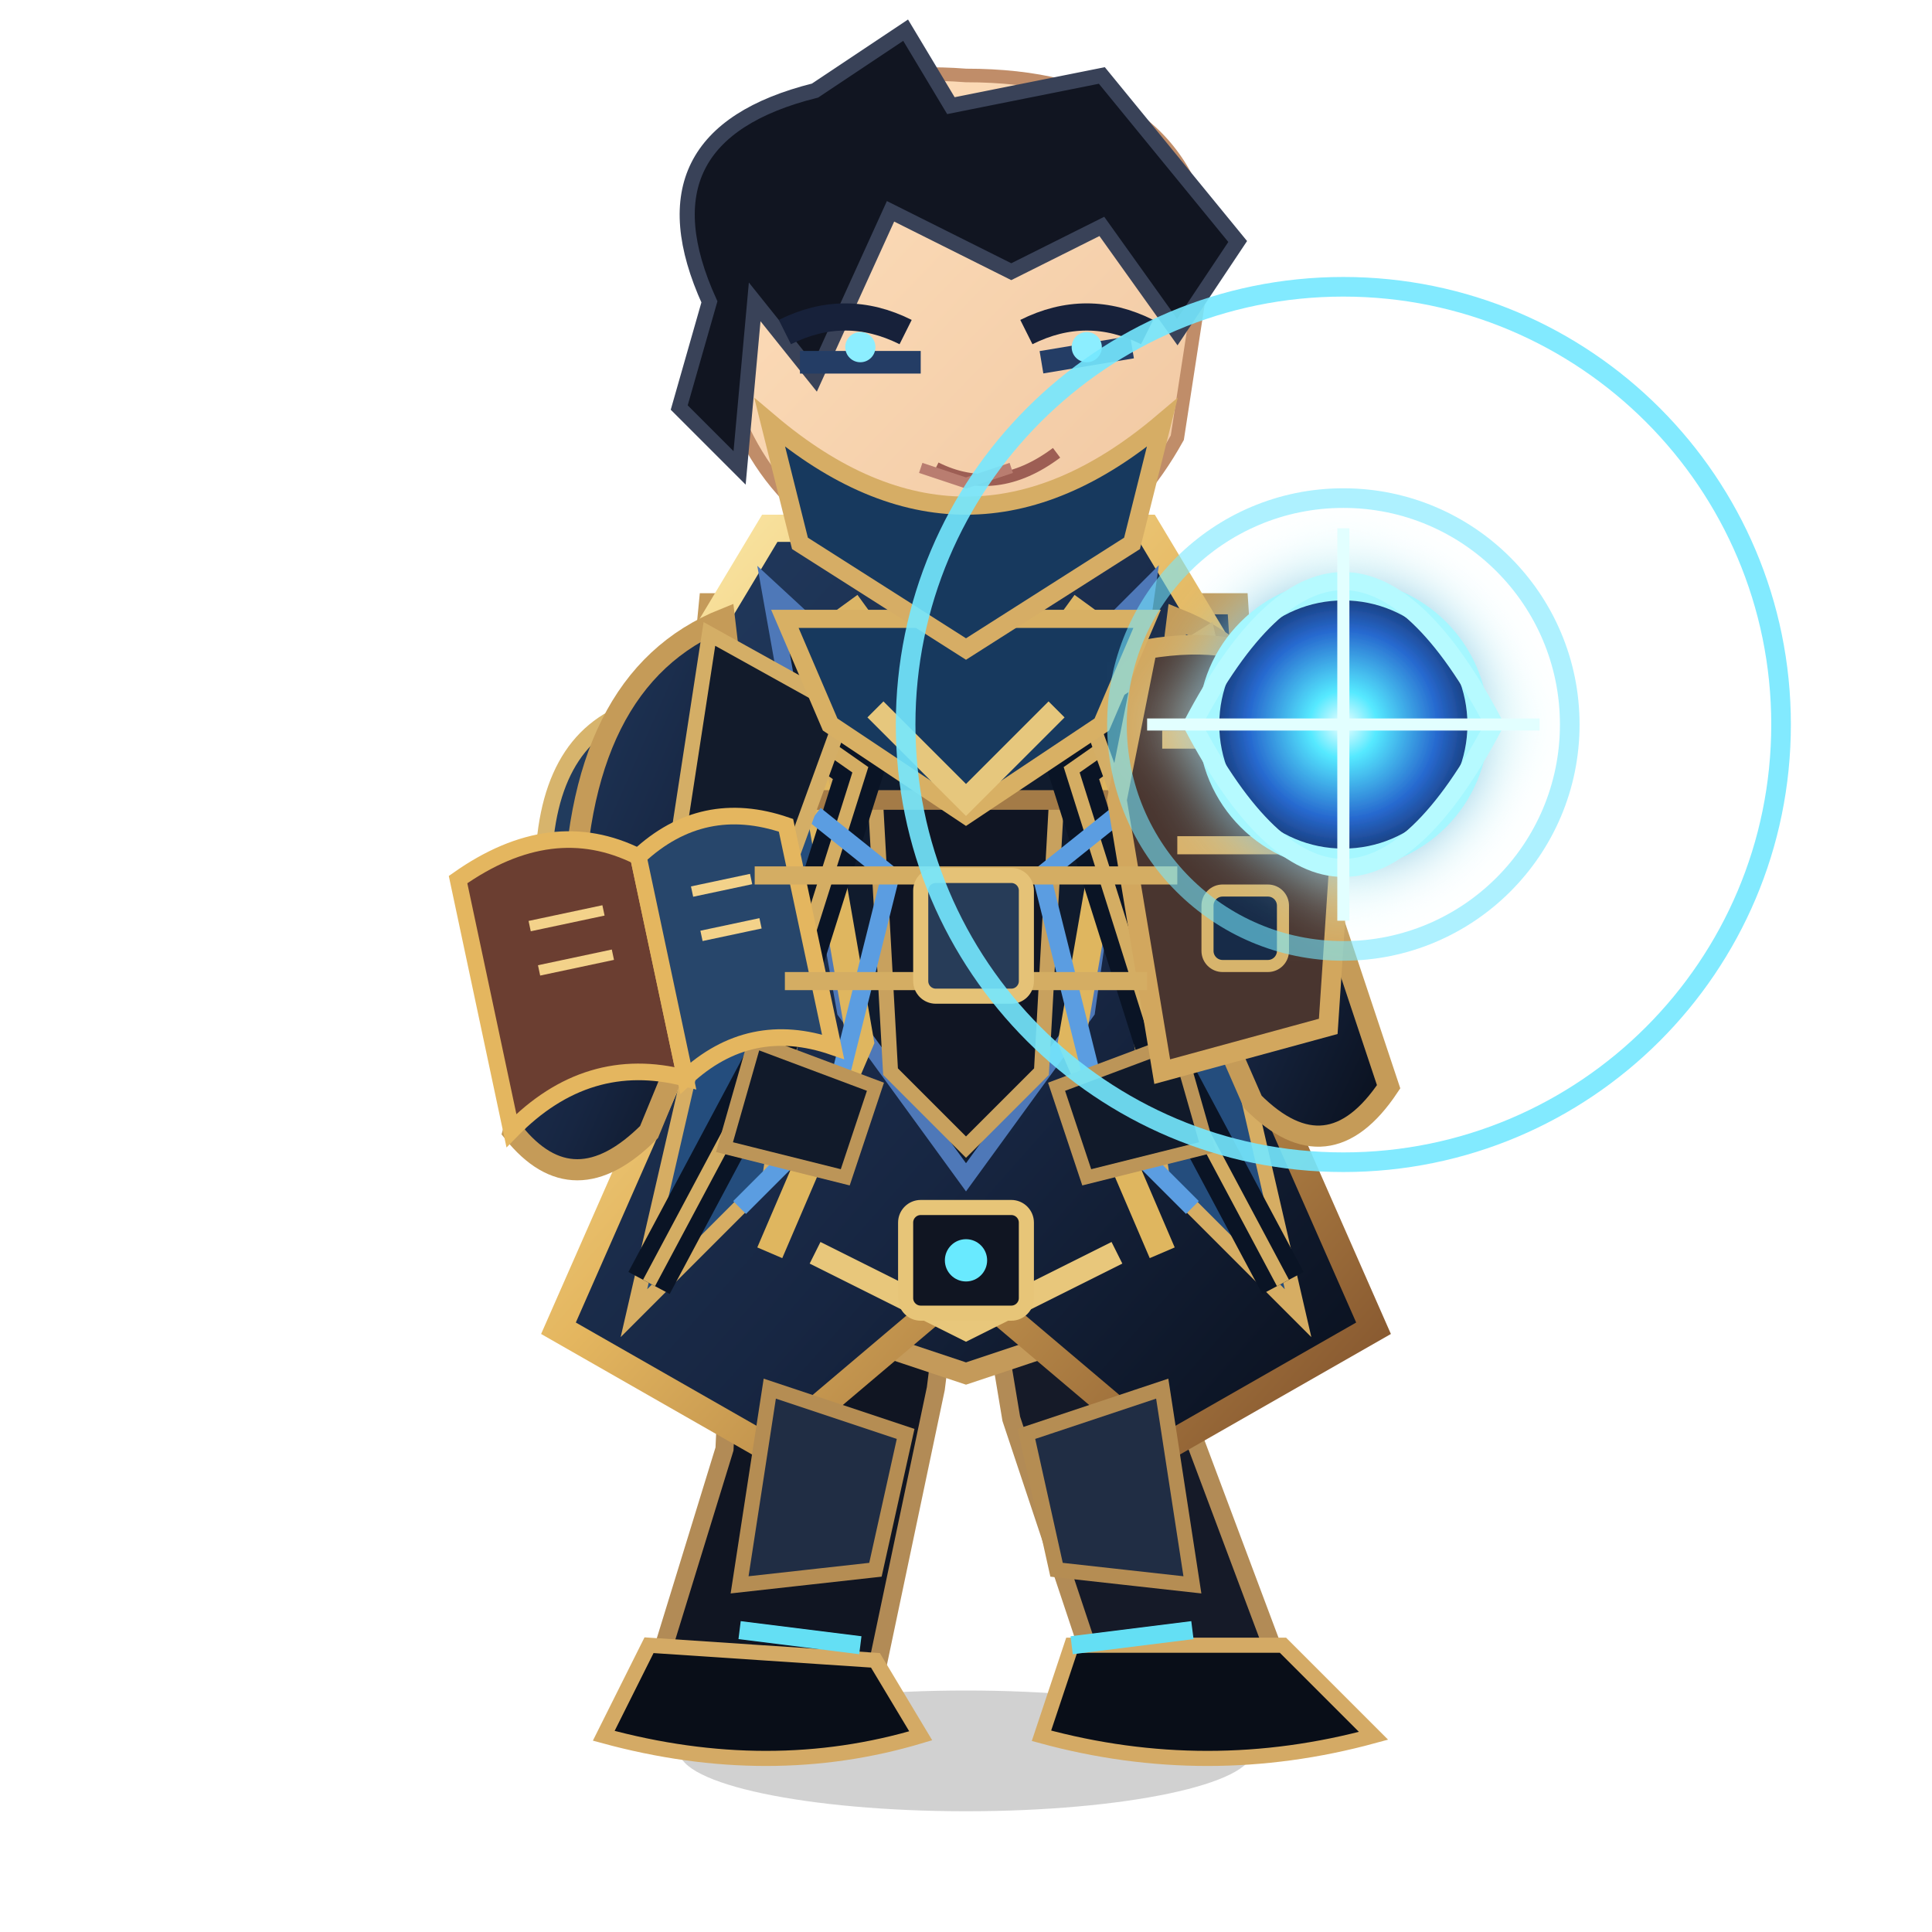
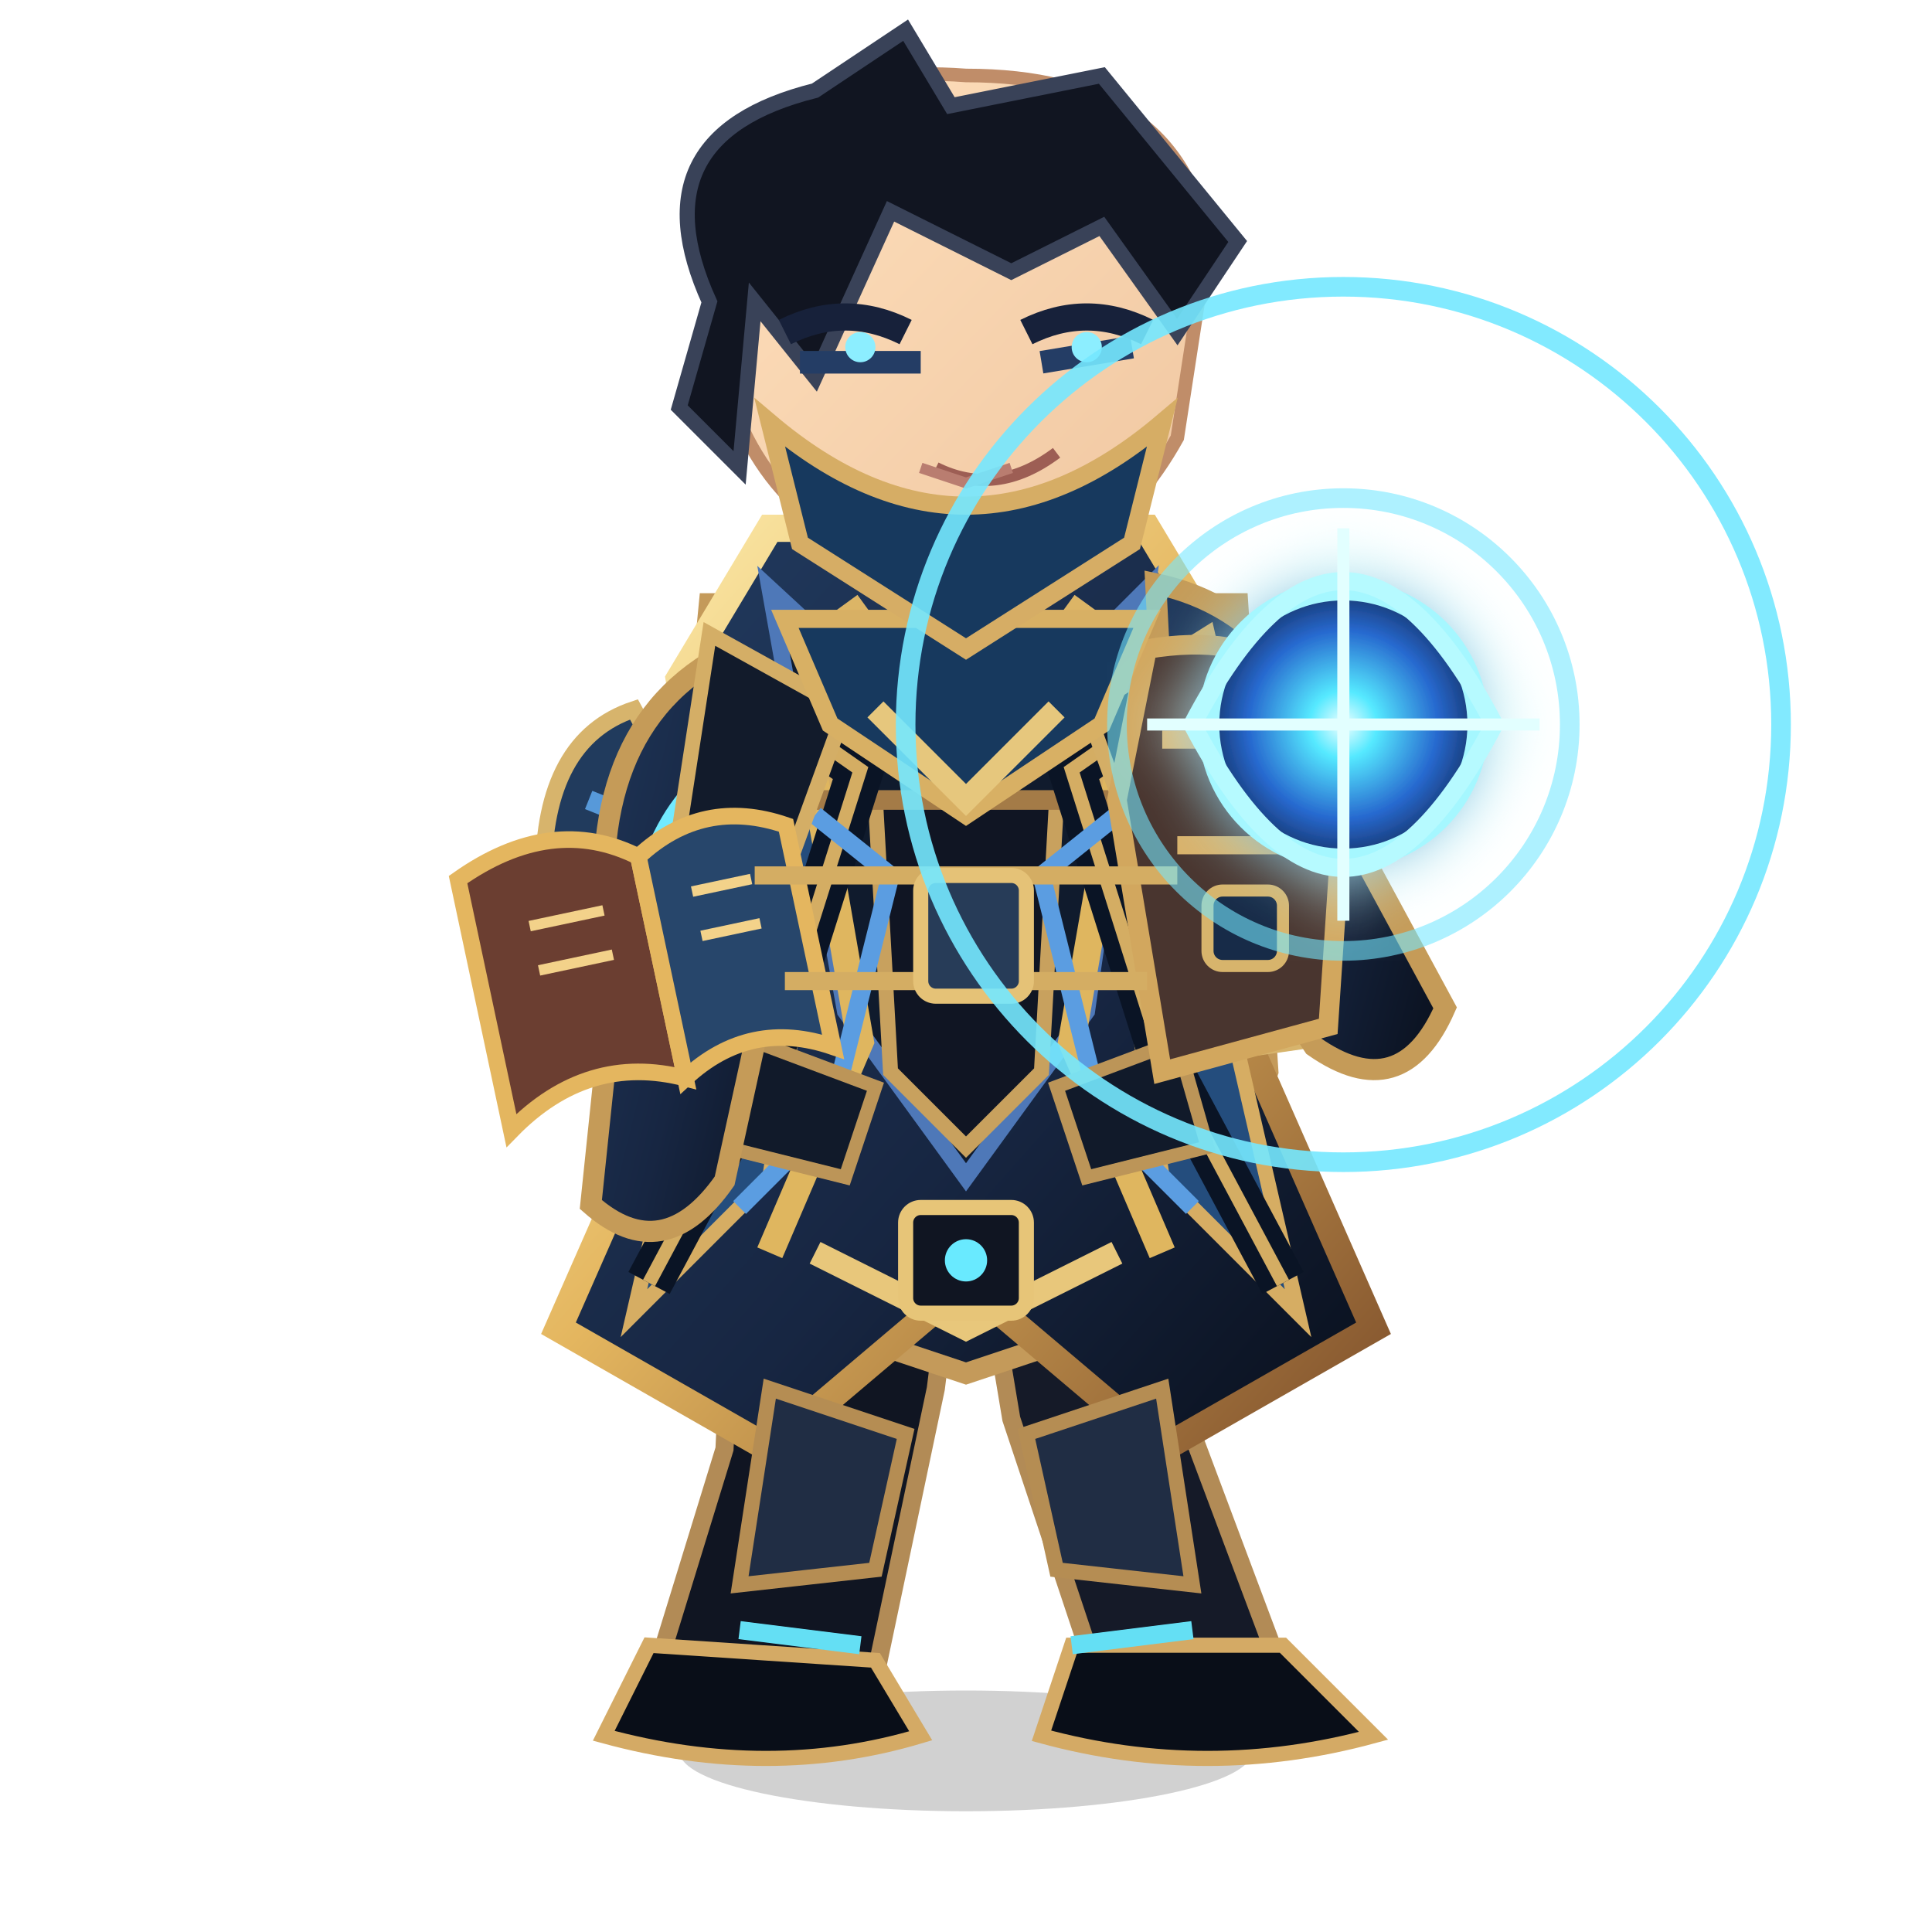
<svg xmlns="http://www.w3.org/2000/svg" width="128" height="128" viewBox="0 0 128 128" role="img" aria-label="Researcher down echoCast frame 7">
  <defs>
    <linearGradient id="coat" x1="0" y1="0" x2="1" y2="1">
      <stop offset="0" stop-color="#223c61" />
      <stop offset=".58" stop-color="#172642" />
      <stop offset="1" stop-color="#090f1b" />
    </linearGradient>
    <linearGradient id="gold" x1="0" y1="0" x2="1" y2="1">
      <stop stop-color="#fff0b2" />
      <stop offset=".45" stop-color="#e4b65f" />
      <stop offset="1" stop-color="#80512c" />
    </linearGradient>
    <radialGradient id="orb">
      <stop stop-color="#f0ffff" />
      <stop offset=".25" stop-color="#55e9ff" />
      <stop offset=".7" stop-color="#2769cf" />
      <stop offset="1" stop-color="#18366e" />
    </radialGradient>
    <linearGradient id="skin" x1="0" y1="0" x2="1" y2="1">
      <stop stop-color="#ffe0bd" />
      <stop offset="1" stop-color="#efc6a0" />
    </linearGradient>
    <filter id="glow">
      <feGaussianBlur stdDeviation="2.1" result="b" />
      <feMerge>
        <feMergeNode in="b" />
        <feMergeNode in="SourceGraphic" />
      </feMerge>
    </filter>
  </defs>
  <ellipse cx="64" cy="116" rx="19" ry="4" fill="#000" opacity=".18" />
  <g transform="translate(0 0)">
    <path d="M49 74 L48 96 L44 109 Q49 114 58 111 L62 92 L64 76 Z" fill="#101522" stroke="#b28b56" stroke-width="1.2" />
    <path d="M64 76 L67 94 L72 109 Q78 114 85 111 L79 95 L77 74 Z" fill="#151a28" stroke="#b28b56" stroke-width="1.2" />
    <path d="M43 109 L58 110 L61 115 Q51 118 40 115 Z M71 109 L85 109 L91 115 Q80 118 69 115 Z" fill="#090e18" stroke="#d4aa65" stroke-width="1" />
    <path d="M47 40 L82 40 L84 71 L79 86 L64 91 L49 86 L44 71 Z" fill="url(#coat)" stroke="#c49a5a" stroke-width="1.4" />
    <path d="M51 35 L76 35 L82 45 L80 63 L91 88 L77 96 L64 85 L51 96 L37 88 L48 63 L45 45 Z" fill="url(#coat)" stroke="url(#gold)" stroke-width="1.8" />
    <path d="M51 39 L64 51 L76 39 L72 67 L64 78 L56 67 Z" fill="#101b2d" stroke="#4e78b8" stroke-width="1.1" />
    <path d="M48 49 L55 52 L51 78 L42 87 L48 61 Z M78 49 L73 52 L77 78 L86 87 L80 61 Z" fill="#244d7d" stroke="#d6ad63" stroke-width="1" />
    <path d="M56 40 L64 51 L72 40" fill="none" stroke="#dcb566" stroke-width="2" />
    <path d="M58 53 L70 53 L69 71 L64 76 L59 71 Z" fill="#101523" stroke="#c8a15e" stroke-width="1" />
    <path d="M53 46 L57 69 L51 83 M75 46 L71 69 L77 83" fill="none" stroke="#dfb65f" stroke-width="1.8" />
    <path d="M47 53 L81 53" stroke="#a47b47" stroke-width="1.3" />
    <path d="M47 44 L57 51 L51 70 L43 85 M81 44 L71 51 L77 70 L85 85" fill="none" stroke="#0a1425" stroke-width="3.1" />
    <path d="M47 44 L57 51 L51 70 L43 85 M81 44 L71 51 L77 70 L85 85" fill="none" stroke="#d4ad63" stroke-width=".9" />
    <path d="M54 54 L59 58 L55 74 L49 80 M74 54 L69 58 L73 74 L79 80" fill="none" stroke="#5b9de1" stroke-width="1.2" />
    <path d="M54 83 L64 88 L74 83" fill="none" stroke="#e8c77b" stroke-width="1.6" />
    <rect x="60" y="80" width="8" height="7" rx="1" fill="#101522" stroke="#e7c578" stroke-width="1" />
    <circle cx="64" cy="83.5" r="1.4" fill="#69eaff" />
    <path d="M42 47 Q36 49 36 58 L38 69 L45 70 L48 58 Z" fill="#213b5d" stroke="#d7b46c" stroke-width="1.1" />
    <path d="M39 53 L44 55 L42 64" fill="none" stroke="#5799d9" stroke-width="1.3" />
    <path d="M81 47 Q88 49 88 58 L86 69 L79 70 L76 58 Z" fill="#172944" stroke="#d7b46c" stroke-width="1.1" />
    <path d="M80 54 L85 56 L83 64" fill="none" stroke="#5799d9" stroke-width="1.3" />
    <path d="M50 69 L58 72 L56 78 L48 76 Z M70 72 L78 69 L80 76 L72 78 Z" fill="#111a2a" stroke="#bc9558" stroke-width=".9" />
    <path d="M51 92 L60 95 L58 104 L49 105 Z M68 95 L77 92 L79 105 L70 104 Z" fill="#202d44" stroke="#b58d53" stroke-width="1" />
    <path d="M49 108 L57 109 M71 109 L79 108" stroke="#64dff4" stroke-width="1.2" />
-     <path d="M48 41 Q38 45 38 61 L34 75 Q38 80 43 75 L50 58 Z" fill="url(#coat)" stroke="#c59b58" stroke-width="1.4" />
-     <path d="M78 41 Q88 45 88 60 L92 72 Q88 78 83 73 L76 57 Z" fill="url(#coat)" stroke="#c59b58" stroke-width="1.4" />
+     <g transform="rotate(-10 64 48)">
+       <path d="M48 41 Q38 45 38 61 L34 75 Q38 80 43 75 L50 58 Z" fill="url(#coat)" stroke="#c59b58" stroke-width="1.4" />
+       <path d="M78 41 Q88 45 88 60 L92 72 Q88 78 83 73 L76 57 Z" fill="url(#coat)" stroke="#c59b58" stroke-width="1.4" />
+       <path d="M40 58 Q43 48 51 47 M88 58 Q85 48 77 47" stroke="#72eaff" stroke-width="1.3" fill="none" />
+     </g>
    <path d="M47 42 L56 47 L52 58 L45 55 Z M80 42 L72 47 L76 58 L83 55 Z" fill="#121b2b" stroke="#d4ae66" stroke-width="1" />
    <path d="M76 43 Q88 41 89 53 L88 68 L77 71 L74 53 Z" fill="#49352f" stroke="#d2a75e" stroke-width="1.3" />
    <path d="M77 49 L87 49 M78 56 L86 56" stroke="#d9b16a" stroke-width="1.2" />
    <rect x="80" y="59" width="5" height="5" rx="1" fill="#172b48" stroke="#d7b46c" stroke-width=".8" />
    <g transform="rotate(-12 42 65)">
      <path d="M32 56 Q39 53 44 57 L44 72 Q38 69 32 73 Z" fill="#6b3e31" stroke="#e4b65f" stroke-width="1.1" />
      <path d="M44 57 Q49 54 54 57 L54 72 Q49 69 44 72 Z" fill="#27466b" stroke="#e4b65f" stroke-width="1.1" />
      <path d="M36 60 L41 60 M36 63 L41 63 M47 60 L51 60 M47 63 L51 63" stroke="#f3d28a" stroke-width=".7" />
    </g>
    <path d="M52 41 L76 41 L73 48 L64 54 L55 48 Z" fill="#17395e" stroke="#d8b064" stroke-width="1.2" />
    <path d="M58 47 L64 53 L70 47" fill="none" stroke="#e6c77d" stroke-width="1.5" />
    <path d="M50 58 L78 58 M52 65 L76 65" stroke="#d4ad63" stroke-width="1.2" />
    <rect x="61" y="58" width="7" height="8" rx="1" fill="#273c58" stroke="#e5c277" stroke-width="1" />
    <path d="M48 14 Q51 4 64 5 Q78 5 80 16 L78 29 Q73 38 64 38 Q53 37 49 28 Z" fill="url(#skin)" stroke="#c08d69" stroke-width=".9" />
    <path d="M47 20 Q42 9 54 6 L60 2 L63 7 L73 5 L82 16 L78 22 L73 15 L67 18 L59 14 L54 25 L50 20 L49 31 L45 27 Z" fill="#111521" stroke="#394258" stroke-width="1" />
    <path d="M53 24 L61 24 M69 24 L75 23" stroke="#243d65" stroke-width="1.5" />
    <path d="M62 31 Q66 33 70 30" fill="none" stroke="#9d5e54" stroke-width=".8" />
    <path d="M52 22 Q56 20 60 22 M68 22 Q72 20 76 22" fill="none" stroke="#17213a" stroke-width="1.8" />
    <circle cx="57" cy="23" r="1" fill="#8ceeff" />
    <circle cx="72" cy="23" r="1" fill="#8ceeff" />
    <path d="M61 31 L64 32 L67 31" fill="none" stroke="#b97d70" stroke-width=".7" />
    <path d="M51 28 Q64 39 77 28 L75 36 L64 43 L53 36 Z" fill="#17395e" stroke="#d6ad65" stroke-width="1.2" />
    <g filter="url(#glow)">
      <circle cx="89" cy="48" r="8.92" fill="url(#orb)" stroke="#a5f7ff" stroke-width="1.4" />
      <path d="M79 48 Q89 29 99 48 Q89 67 79 48" fill="none" stroke="#b6faff" stroke-width="1.2" />
      <path d="M76 48 L102 48 M89 35 L89 61" stroke="#e2ffff" stroke-width=".8" />
    </g>
    <g fill="none" stroke="#74e8ff" stroke-width="1.3" opacity=".9">
      <circle cx="89" cy="48" r="29" />
      <circle cx="89" cy="48" r="15" opacity=".65" />
    </g>
  </g>
</svg>
